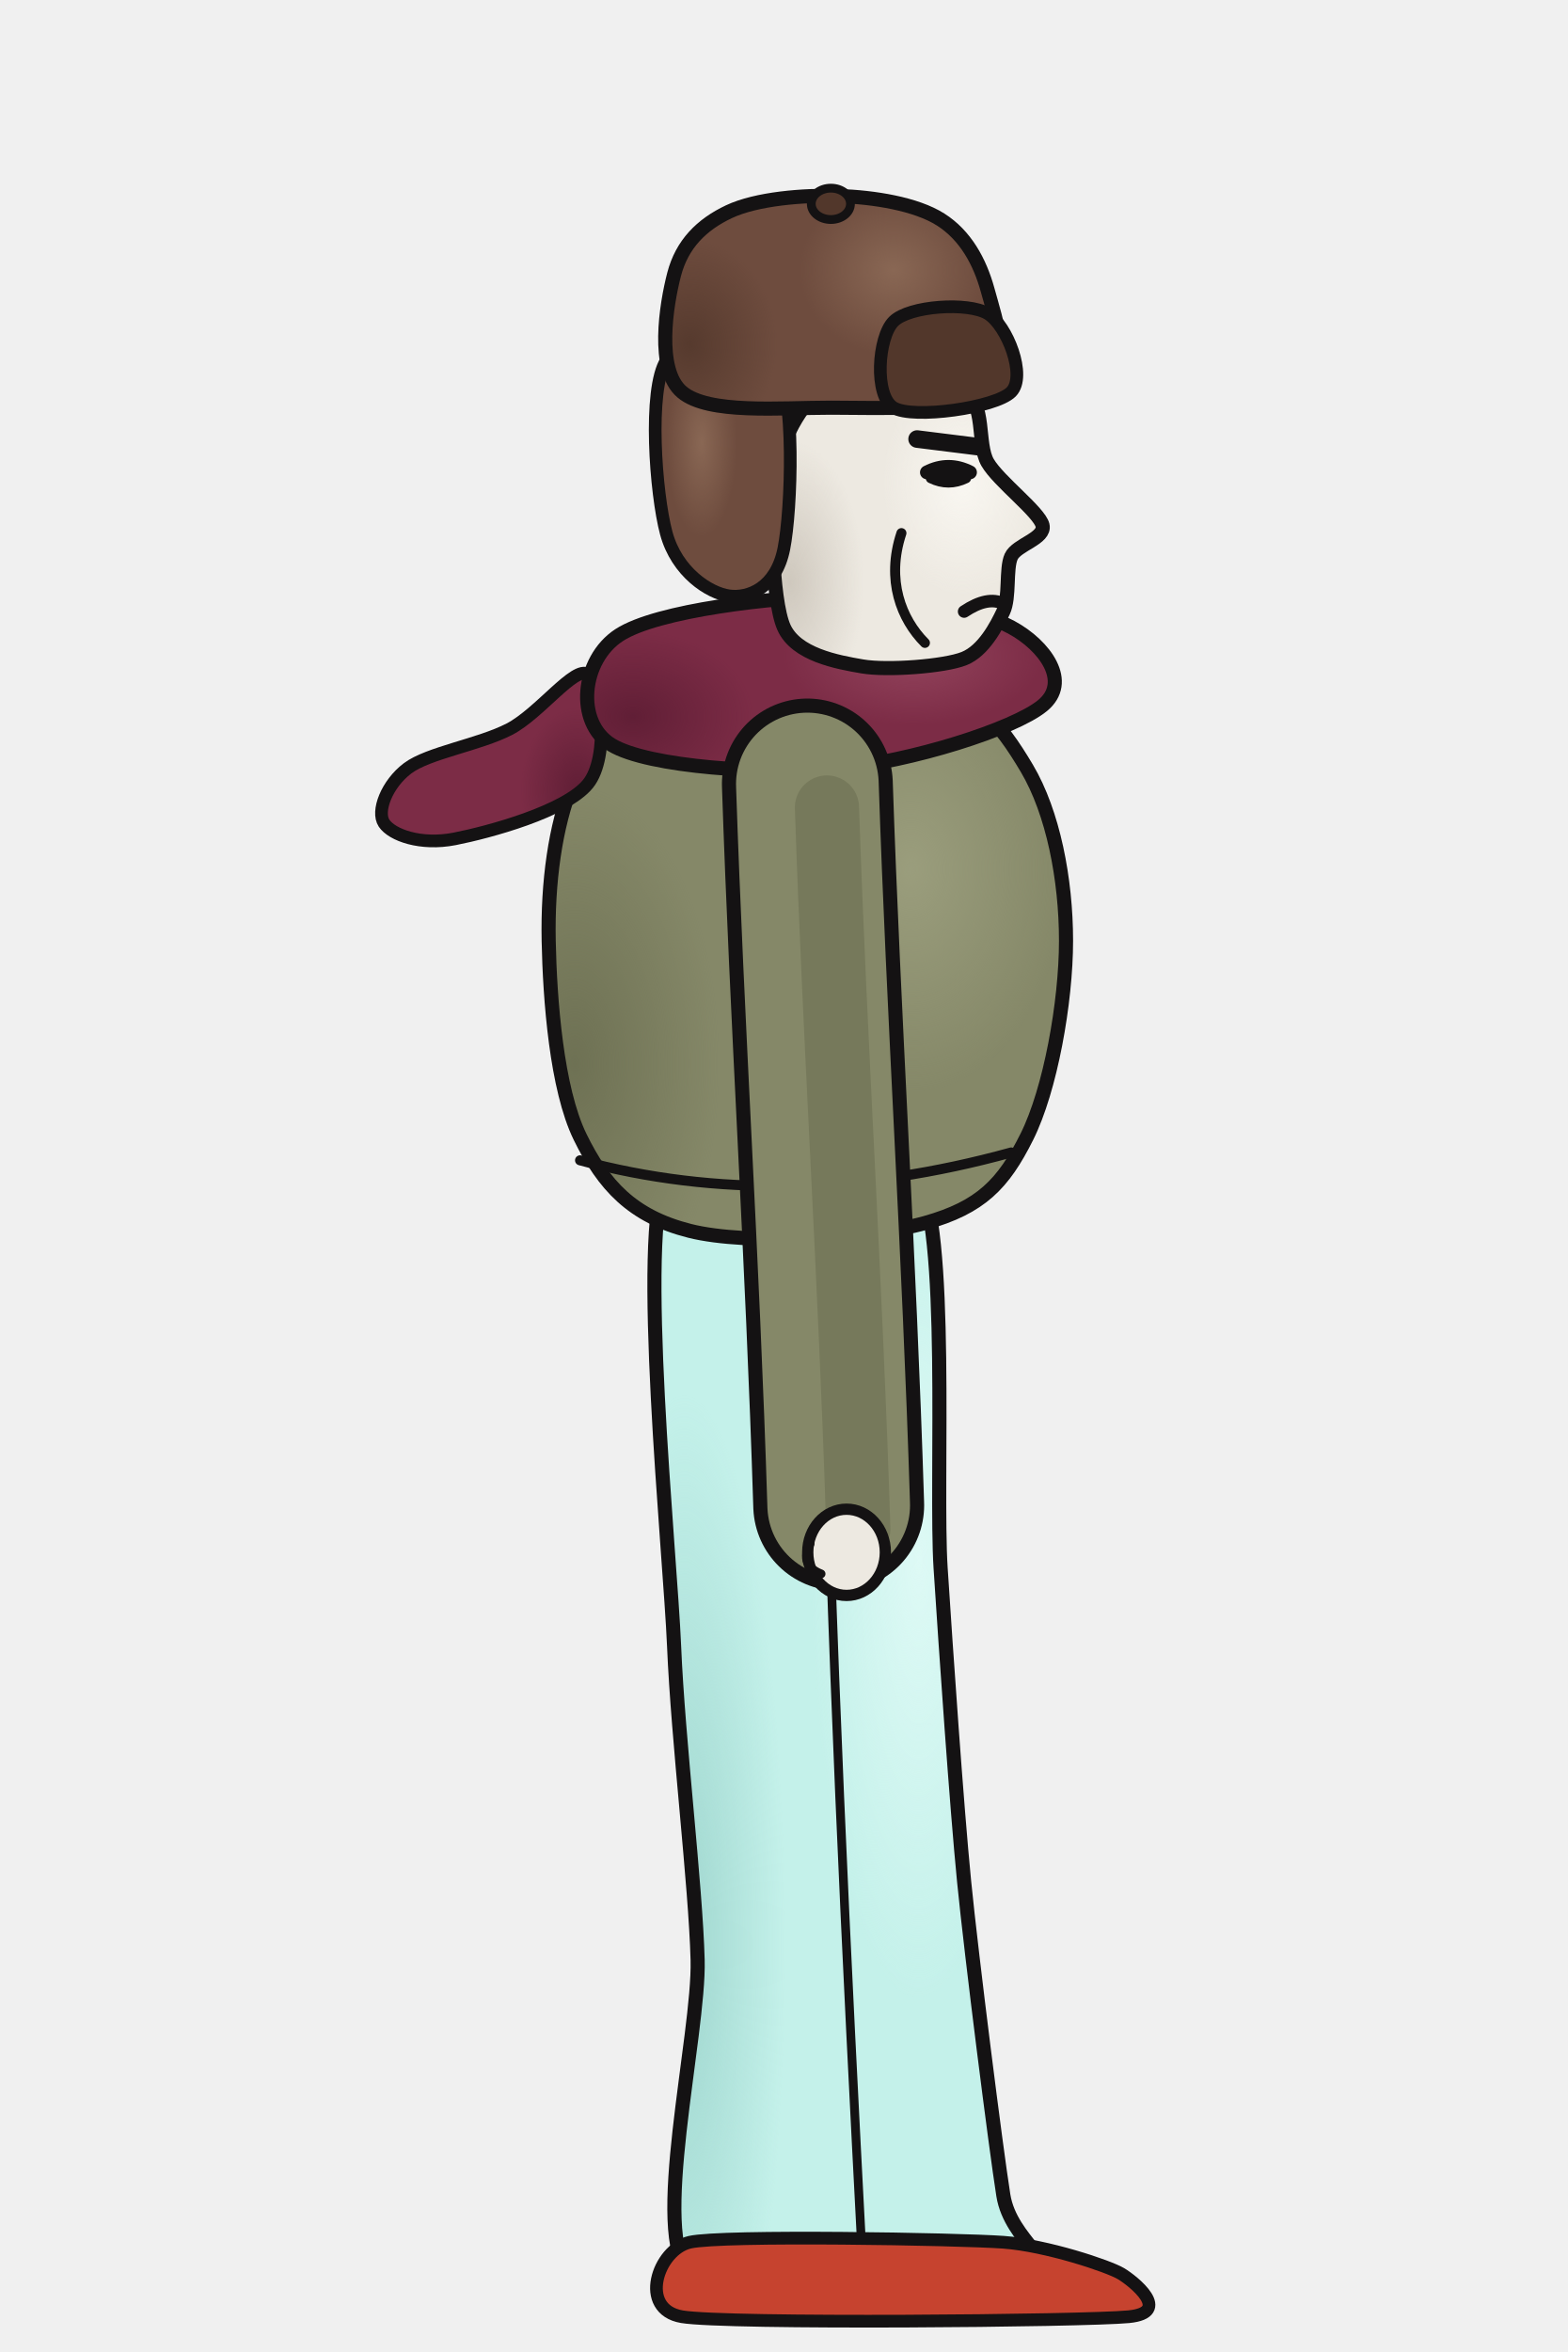
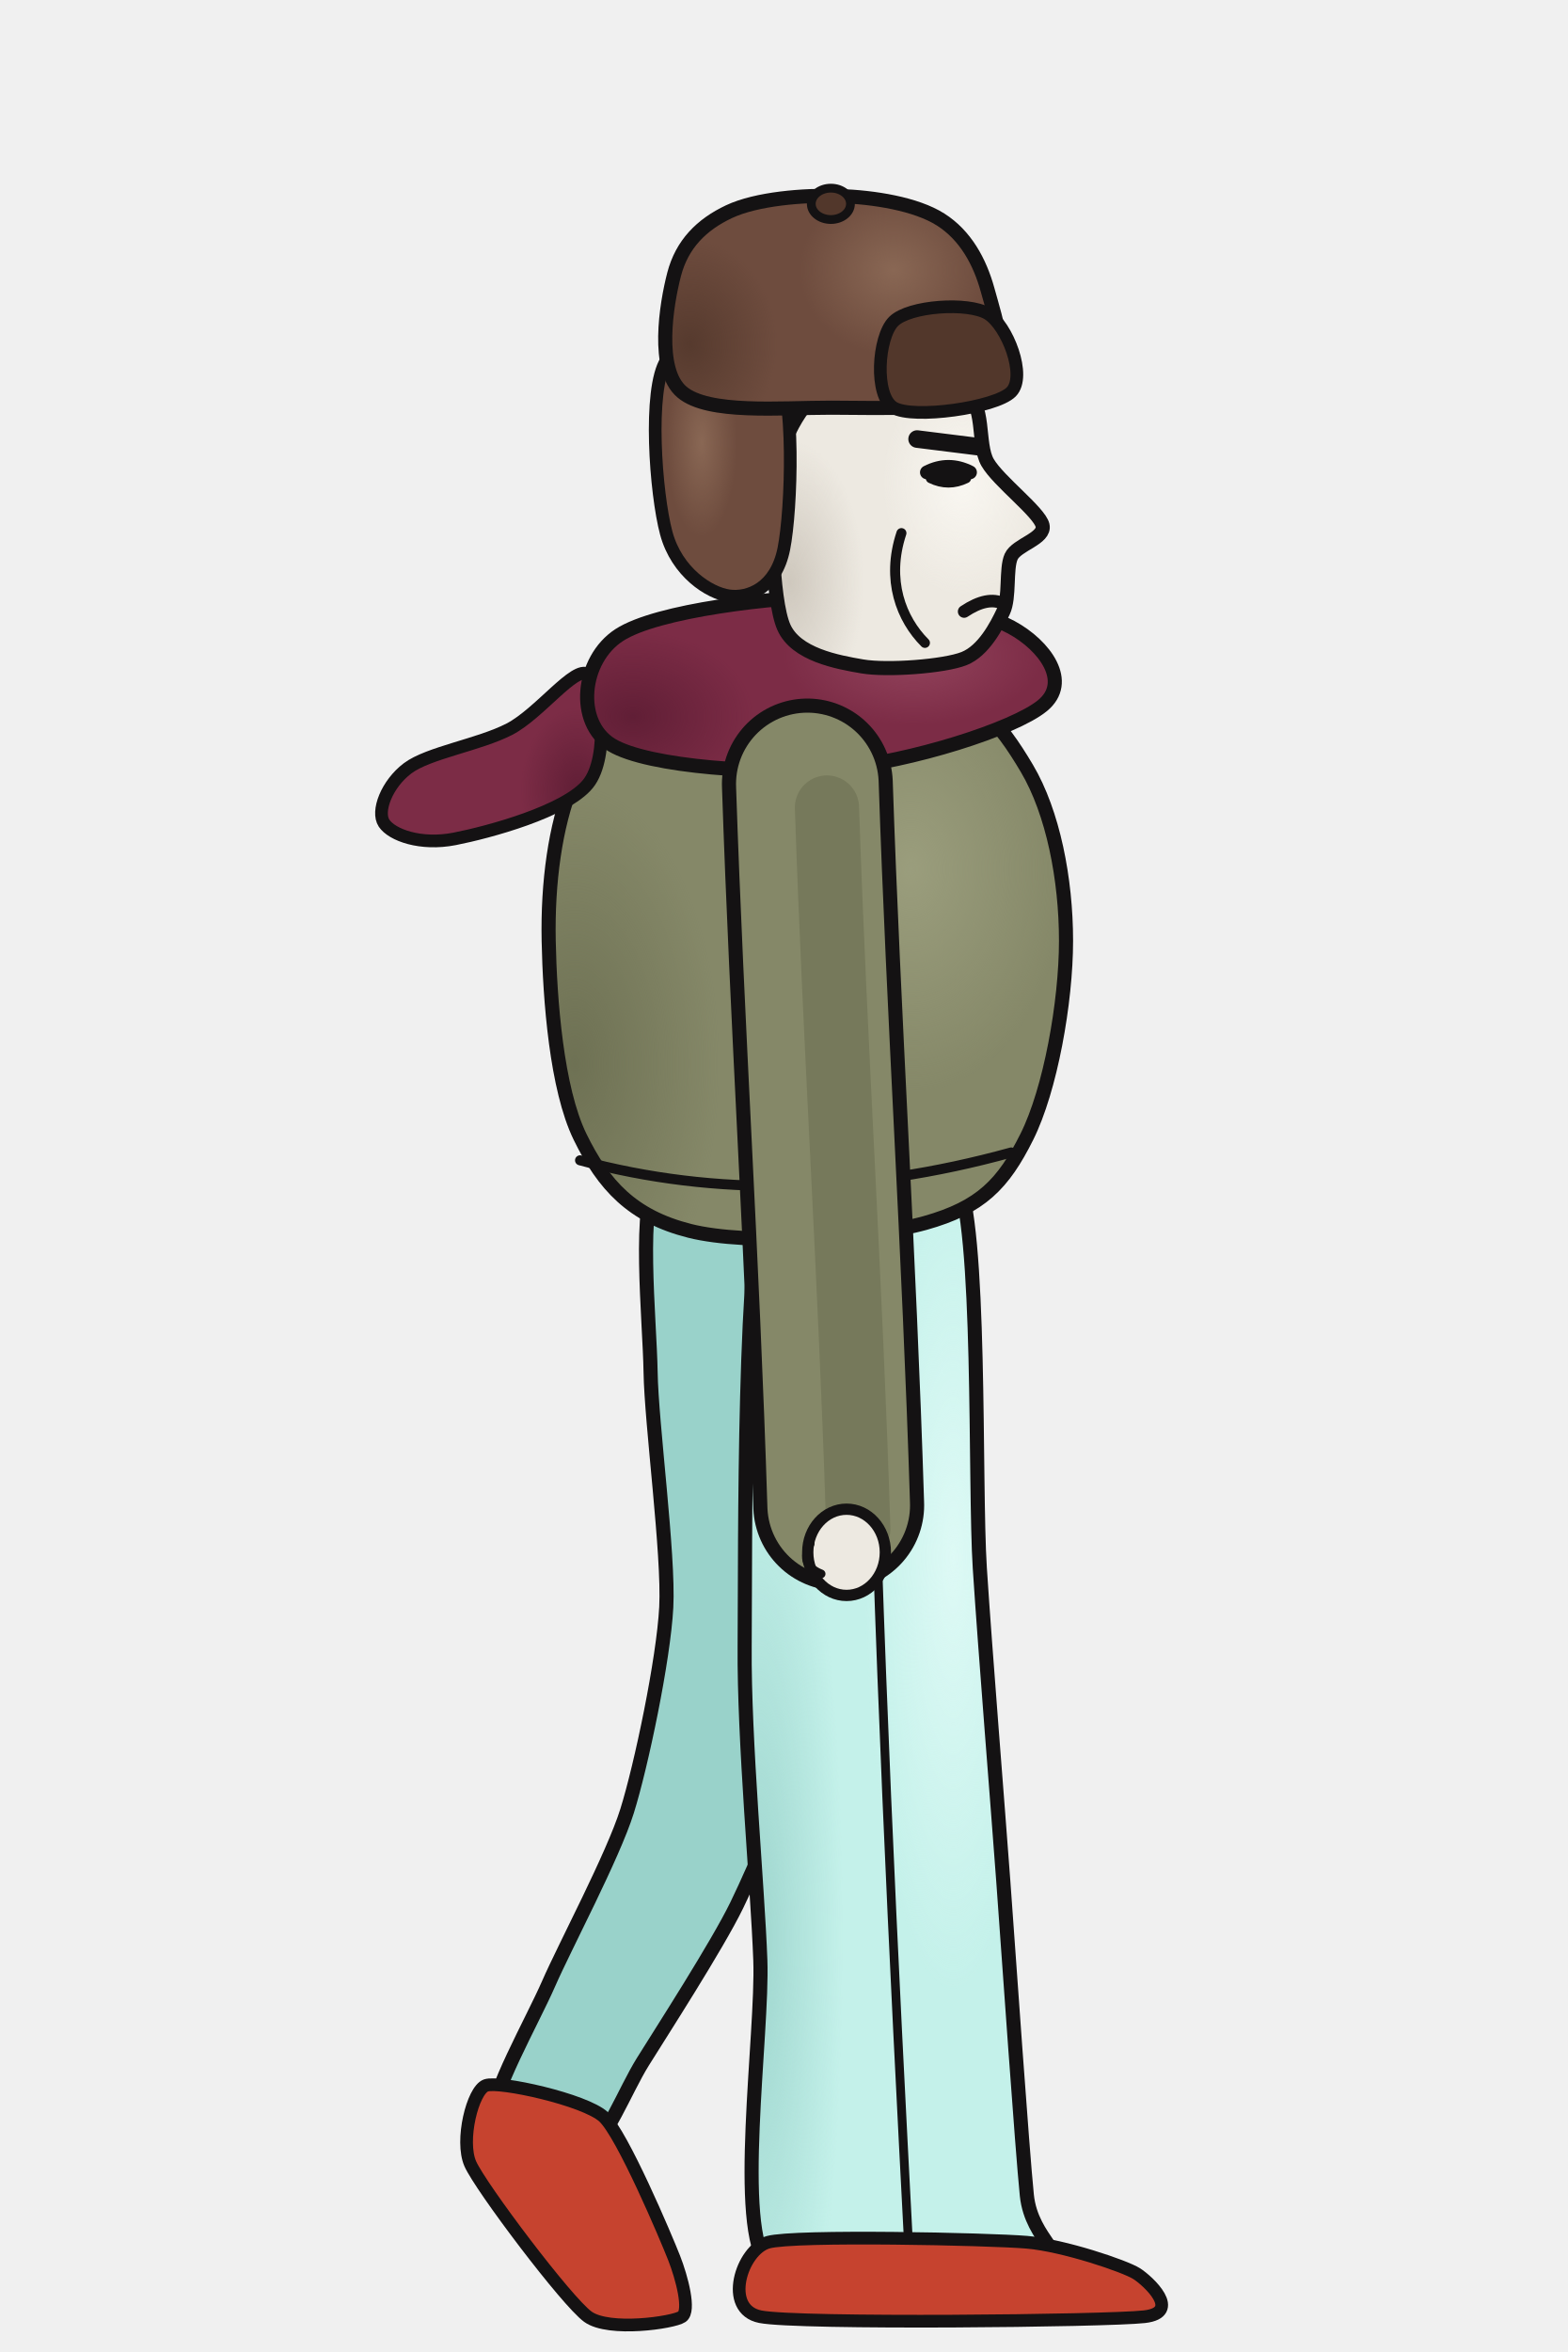
<svg xmlns="http://www.w3.org/2000/svg" width="800" height="1200" viewBox="0 0 400 600">
  <defs>
    <radialGradient id="g1">
      <stop offset="0" stop-color="#E2FBF7" stop-opacity="0.85" />
      <stop offset="0.0" stop-color="#E2FBF7" stop-opacity="0.85" />
      <stop offset="1" stop-color="#E2FBF7" stop-opacity="0" />
    </radialGradient>
    <clipPath id="s1">
-       <path d="M170.0,300.0 C177.4,285.6 225.6,288.0 234.0,300.0 C242.4,312.0 238.6,378.4 240.0,400.0 C241.4,421.6 244.1,460.8 246.0,480.0 C247.9,499.2 254.1,548.0 256.0,560.0 C257.9,572.0 271.6,577.6 262.0,580.0 C252.4,582.4 186.1,589.6 176.0,580.0 C165.9,570.4 178.5,519.2 178.0,500.0 C177.5,480.8 173.0,444.0 172.0,420.0 C171.0,396.0 162.6,314.4 170.0,300.0 Z" />
+       <path d="M196.0,300.0 C202.5,285.6 237.5,288.0 244.0,300.0 C250.5,312.0 248.6,378.4 250.0,400.0 C251.4,421.6 254.6,460.8 256.0,480.0 C257.4,499.2 260.8,548.2 262.0,560.0 C263.2,571.8 273.9,575.8 266.0,578.0 C258.1,580.2 204.6,587.4 196.0,578.0 C187.4,568.6 194.7,519.0 194.0,500.0 C193.3,481.0 189.8,444.0 190.0,420.0 C190.2,396.0 189.5,314.4 196.0,300.0 Z" />
    </clipPath>
    <radialGradient id="g2">
      <stop offset="0" stop-color="#99D2CA" stop-opacity="0.85" />
      <stop offset="0.0" stop-color="#99D2CA" stop-opacity="0.85" />
      <stop offset="1" stop-color="#99D2CA" stop-opacity="0" />
    </radialGradient>
    <clipPath id="s2">
-       <path d="M170.0,300.0 C177.4,285.6 225.6,288.0 234.0,300.0 C242.4,312.0 238.6,378.4 240.0,400.0 C241.4,421.6 244.1,460.8 246.0,480.0 C247.9,499.2 254.1,548.0 256.0,560.0 C257.9,572.0 271.6,577.6 262.0,580.0 C252.4,582.4 186.1,589.6 176.0,580.0 C165.9,570.4 178.5,519.2 178.0,500.0 C177.5,480.8 173.0,444.0 172.0,420.0 C171.0,396.0 162.6,314.4 170.0,300.0 Z" />
+       <path d="M196.0,300.0 C202.5,285.6 237.5,288.0 244.0,300.0 C250.5,312.0 248.6,378.4 250.0,400.0 C251.4,421.6 254.6,460.8 256.0,480.0 C257.4,499.2 260.8,548.2 262.0,560.0 C263.2,571.8 273.9,575.8 266.0,578.0 C258.1,580.2 204.6,587.4 196.0,578.0 C187.4,568.6 194.7,519.0 194.0,500.0 C193.3,481.0 189.8,444.0 190.0,420.0 C190.2,396.0 189.5,314.4 196.0,300.0 Z" />
    </clipPath>
    <radialGradient id="g3">
      <stop offset="0" stop-color="#9EA180" stop-opacity="0.85" />
      <stop offset="0.0" stop-color="#9EA180" stop-opacity="0.85" />
      <stop offset="1" stop-color="#9EA180" stop-opacity="0" />
    </radialGradient>
    <clipPath id="s3">
      <path d="M166.0,176.0 C180.3,171.3 216.0,168.7 232.0,172.0 C248.0,175.3 255.3,184.7 262.0,196.0 C268.7,207.3 272.0,224.3 272.0,240.0 C272.0,255.7 268.0,278.0 262.0,290.0 C256.0,302.0 250.3,308.0 236.0,312.0 C221.7,316.0 190.7,317.7 176.0,314.0 C161.3,310.3 154.0,302.3 148.0,290.0 C142.0,277.7 140.3,255.0 140.0,240.0 C139.7,225.0 141.7,210.7 146.0,200.0 C150.3,189.3 151.7,180.7 166.0,176.0 Z" />
    </clipPath>
    <radialGradient id="g4">
      <stop offset="0" stop-color="#6A6D50" stop-opacity="0.85" />
      <stop offset="0.0" stop-color="#6A6D50" stop-opacity="0.85" />
      <stop offset="1" stop-color="#6A6D50" stop-opacity="0" />
    </radialGradient>
    <clipPath id="s4">
      <path d="M166.0,176.0 C180.3,171.3 216.0,168.7 232.0,172.0 C248.0,175.3 255.3,184.7 262.0,196.0 C268.7,207.3 272.0,224.3 272.0,240.0 C272.0,255.7 268.0,278.0 262.0,290.0 C256.0,302.0 250.3,308.0 236.0,312.0 C221.7,316.0 190.7,317.7 176.0,314.0 C161.3,310.3 154.0,302.3 148.0,290.0 C142.0,277.7 140.3,255.0 140.0,240.0 C139.7,225.0 141.7,210.7 146.0,200.0 C150.3,189.3 151.7,180.7 166.0,176.0 Z" />
    </clipPath>
    <radialGradient id="g5">
      <stop offset="0" stop-color="#5C1C33" stop-opacity="0.85" />
      <stop offset="0.0" stop-color="#5C1C33" stop-opacity="0.85" />
      <stop offset="1" stop-color="#5C1C33" stop-opacity="0" />
    </radialGradient>
    <clipPath id="s5">
      <path d="M150.0,172.0 C146.7,169.7 137.7,182.0 130.0,186.0 C122.3,190.0 109.3,192.0 104.0,196.0 C98.7,200.0 96.0,207.0 98.0,210.0 C100.0,213.0 107.3,215.7 116.0,214.0 C124.7,212.3 144.3,207.0 150.0,200.0 C155.7,193.0 153.3,174.3 150.0,172.0 Z" />
    </clipPath>
    <radialGradient id="g6">
      <stop offset="0" stop-color="#974760" stop-opacity="0.85" />
      <stop offset="0.0" stop-color="#974760" stop-opacity="0.85" />
      <stop offset="1" stop-color="#974760" stop-opacity="0" />
    </radialGradient>
    <clipPath id="s6">
      <path d="M158.0,162.0 C167.7,155.7 197.3,152.3 214.0,152.0 C230.7,151.7 249.3,155.3 258.0,160.0 C266.7,164.7 273.3,174.0 266.0,180.0 C258.7,186.0 232.3,194.3 214.0,196.0 C195.7,197.7 165.3,195.7 156.0,190.0 C146.7,184.3 148.3,168.3 158.0,162.0 Z" />
    </clipPath>
    <radialGradient id="g7">
      <stop offset="0" stop-color="#5C1C33" stop-opacity="0.85" />
      <stop offset="0.0" stop-color="#5C1C33" stop-opacity="0.85" />
      <stop offset="1" stop-color="#5C1C33" stop-opacity="0" />
    </radialGradient>
    <clipPath id="s7">
      <path d="M158.0,162.0 C167.7,155.7 197.3,152.3 214.0,152.0 C230.7,151.7 249.3,155.3 258.0,160.0 C266.7,164.7 273.3,174.0 266.0,180.0 C258.7,186.0 232.3,194.3 214.0,196.0 C195.7,197.7 165.3,195.7 156.0,190.0 C146.7,184.3 148.3,168.3 158.0,162.0 Z" />
    </clipPath>
    <radialGradient id="g8">
      <stop offset="0" stop-color="#FBF9F4" stop-opacity="0.85" />
      <stop offset="0.0" stop-color="#FBF9F4" stop-opacity="0.85" />
      <stop offset="1" stop-color="#FBF9F4" stop-opacity="0" />
    </radialGradient>
    <clipPath id="s8">
      <path d="M212.0,98.0 C218.7,95.2 240.4,97.2 246.0,100.0 C251.6,102.8 249.2,113.2 252.0,118.0 C254.8,122.8 265.2,130.6 266.0,134.0 C266.8,137.4 259.4,138.9 258.0,142.0 C256.6,145.1 257.7,152.4 256.0,156.0 C254.3,159.6 251.0,166.0 246.0,168.0 C241.0,170.0 226.4,171.1 220.0,170.0 C213.6,168.9 203.1,167.0 200.0,160.0 C196.9,153.0 196.3,128.7 198.0,120.0 C199.7,111.3 205.3,100.8 212.0,98.0 Z" />
    </clipPath>
    <radialGradient id="g9">
      <stop offset="0" stop-color="#C9C2B7" stop-opacity="0.85" />
      <stop offset="0.0" stop-color="#C9C2B7" stop-opacity="0.85" />
      <stop offset="1" stop-color="#C9C2B7" stop-opacity="0" />
    </radialGradient>
    <clipPath id="s9">
      <path d="M212.0,98.0 C218.7,95.2 240.4,97.2 246.0,100.0 C251.6,102.8 249.2,113.2 252.0,118.0 C254.8,122.8 265.2,130.6 266.0,134.0 C266.8,137.4 259.4,138.9 258.0,142.0 C256.6,145.1 257.7,152.4 256.0,156.0 C254.3,159.6 251.0,166.0 246.0,168.0 C241.0,170.0 226.4,171.1 220.0,170.0 C213.6,168.9 203.1,167.0 200.0,160.0 C196.9,153.0 196.3,128.7 198.0,120.0 C199.7,111.3 205.3,100.8 212.0,98.0 Z" />
    </clipPath>
    <radialGradient id="g10">
      <stop offset="0" stop-color="#8E6C58" stop-opacity="0.85" />
      <stop offset="0.0" stop-color="#8E6C58" stop-opacity="0.85" />
      <stop offset="1" stop-color="#8E6C58" stop-opacity="0" />
    </radialGradient>
    <clipPath id="s10">
      <path d="M170.0,92.0 C174.7,84.7 193.0,84.0 198.0,92.0 C203.0,100.0 202.0,130.0 200.0,140.0 C198.0,150.0 191.0,152.7 186.0,152.0 C181.0,151.3 172.7,146.0 170.0,136.0 C167.3,126.0 165.3,99.3 170.0,92.0 Z" />
    </clipPath>
    <radialGradient id="g11">
      <stop offset="0" stop-color="#8E6C58" stop-opacity="0.85" />
      <stop offset="0.0" stop-color="#8E6C58" stop-opacity="0.85" />
      <stop offset="1" stop-color="#8E6C58" stop-opacity="0" />
    </radialGradient>
    <clipPath id="s11">
      <path d="M174.0,100.0 C167.3,94.3 170.0,77.7 172.0,70.0 C174.0,62.3 179.0,57.3 186.0,54.0 C193.0,50.7 205.0,49.7 214.0,50.0 C223.0,50.3 233.7,52.0 240.0,56.0 C246.3,60.0 250.0,66.7 252.0,74.0 C254.0,81.3 258.7,95.0 252.0,100.0 C245.3,105.0 225.0,104.0 212.0,104.0 C199.0,104.0 180.7,105.7 174.0,100.0 Z" />
    </clipPath>
    <radialGradient id="g12">
      <stop offset="0" stop-color="#52372B" stop-opacity="0.85" />
      <stop offset="0.0" stop-color="#52372B" stop-opacity="0.85" />
      <stop offset="1" stop-color="#52372B" stop-opacity="0" />
    </radialGradient>
    <clipPath id="s12">
      <path d="M174.0,100.0 C167.3,94.3 170.0,77.7 172.0,70.0 C174.0,62.3 179.0,57.3 186.0,54.0 C193.0,50.7 205.0,49.7 214.0,50.0 C223.0,50.3 233.7,52.0 240.0,56.0 C246.3,60.0 250.0,66.7 252.0,74.0 C254.0,81.3 258.7,95.0 252.0,100.0 C245.3,105.0 225.0,104.0 212.0,104.0 C199.0,104.0 180.7,105.7 174.0,100.0 Z" />
    </clipPath>
  </defs>
-   <path d="M170.0,300.0 C177.4,285.6 225.6,288.0 234.0,300.0 C242.4,312.0 238.6,378.4 240.0,400.0 C241.4,421.6 244.1,460.8 246.0,480.0 C247.9,499.2 254.1,548.0 256.0,560.0 C257.9,572.0 271.6,577.6 262.0,580.0 C252.4,582.4 186.1,589.6 176.0,580.0 C165.9,570.4 178.5,519.2 178.0,500.0 C177.5,480.8 173.0,444.0 172.0,420.0 C171.0,396.0 162.6,314.4 170.0,300.0 Z" fill="#C4F1EA" />
+   <path d="M168.0,300.0 C173.5,294.0 206.5,290.4 212.0,300.0 C217.5,309.6 214.7,363.2 214.0,380.0 C213.3,396.8 209.1,427.3 206.0,440.0 C202.9,452.7 193.0,475.7 188.0,486.0 C183.0,496.3 168.6,518.6 164.0,526.0 C159.4,533.4 154.6,546.3 150.0,548.0 C145.4,549.7 127.2,545.0 126.0,540.0 C124.8,535.0 135.9,515.4 140.0,506.0 C144.1,496.6 156.4,473.5 160.0,462.0 C163.6,450.5 169.3,423.4 170.0,410.0 C170.7,396.6 166.2,363.2 166.0,350.0 C165.8,336.8 162.5,306.0 168.0,300.0 Z" fill="#99D2CA" />
+   <path d="M168.0,300.0 C173.5,294.0 206.5,290.4 212.0,300.0 C217.5,309.6 214.7,363.2 214.0,380.0 C213.3,396.8 209.1,427.3 206.0,440.0 C202.9,452.7 193.0,475.7 188.0,486.0 C183.0,496.3 168.6,518.6 164.0,526.0 C159.4,533.4 154.6,546.3 150.0,548.0 C145.4,549.7 127.2,545.0 126.0,540.0 C124.8,535.0 135.9,515.4 140.0,506.0 C144.1,496.6 156.4,473.5 160.0,462.0 C163.6,450.5 169.3,423.4 170.0,410.0 C170.7,396.6 166.2,363.2 166.0,350.0 C165.8,336.8 162.5,306.0 168.0,300.0 Z" fill="none" stroke="#141213" stroke-width="3.6" stroke-linejoin="round" stroke-linecap="round" />
+   <path d="M124.0,532.0 C127.4,530.8 149.2,535.6 154.0,540.0 C158.8,544.4 170.0,570.9 172.0,576.0 C174.0,581.1 176.2,589.5 174.0,591.0 C171.8,592.5 155.4,594.9 150.0,591.0 C144.6,587.1 122.6,557.9 120.0,552.0 C117.4,546.1 120.6,533.2 124.0,532.0 Z" fill="#C6432F" />
+   <path d="M124.0,532.0 C127.4,530.8 149.2,535.6 154.0,540.0 C158.8,544.4 170.0,570.9 172.0,576.0 C174.0,581.1 176.2,589.5 174.0,591.0 C171.8,592.5 155.4,594.9 150.0,591.0 C144.6,587.1 122.6,557.9 120.0,552.0 C117.4,546.1 120.6,533.2 124.0,532.0 Z" fill="none" stroke="#141213" stroke-width="3.24" stroke-linejoin="round" stroke-linecap="round" />
+   <path d="M196.0,300.0 C202.5,285.6 237.5,288.0 244.0,300.0 C250.5,312.0 248.6,378.4 250.0,400.0 C251.4,421.6 254.6,460.8 256.0,480.0 C257.4,499.2 260.8,548.2 262.0,560.0 C263.2,571.8 273.9,575.8 266.0,578.0 C258.1,580.2 204.6,587.4 196.0,578.0 C187.4,568.6 194.7,519.0 194.0,500.0 C193.3,481.0 189.8,444.0 190.0,420.0 C190.2,396.0 189.5,314.4 196.0,300.0 Z" fill="#C4F1EA" />
  <g clip-path="url(#s1)">
-     <ellipse cx="234.4" cy="398.0" rx="27.6" ry="112.0" fill="url(#g1)" />
+     <ellipse cx="243.2" cy="397.3" rx="22.8" ry="111.2" fill="url(#g1)" />
  </g>
  <g clip-path="url(#s2)">
-     <ellipse cx="174.6" cy="496.0" rx="25.8" ry="140.0" fill="url(#g2)" />
+     <ellipse cx="193.8" cy="494.6" rx="21.3" ry="139.0" fill="url(#g2)" />
  </g>
-   <path d="M170.0,300.0 C177.4,285.6 225.6,288.0 234.0,300.0 C242.4,312.0 238.6,378.4 240.0,400.0 C241.4,421.6 244.1,460.8 246.0,480.0 C247.9,499.2 254.1,548.0 256.0,560.0 C257.9,572.0 271.6,577.6 262.0,580.0 C252.4,582.4 186.1,589.6 176.0,580.0 C165.9,570.4 178.5,519.2 178.0,500.0 C177.5,480.8 173.0,444.0 172.0,420.0 C171.0,396.0 162.6,314.4 170.0,300.0 Z" fill="none" stroke="#141213" stroke-width="3.6" stroke-linejoin="round" stroke-linecap="round" />
-   <path d="M210,330 C212,420 216,500 220,576" fill="none" stroke="#141213" stroke-width="2.24" stroke-linejoin="round" stroke-linecap="round" />
-   <path d="M176.0,572.0 C184.2,570.1 245.0,571.2 256.0,572.0 C267.0,572.8 282.8,578.1 286.0,580.0 C289.2,581.9 299.2,589.9 288.0,591.0 C276.8,592.1 185.2,592.9 174.0,591.0 C162.8,589.1 167.8,573.9 176.0,572.0 Z" fill="#C6432F" />
-   <path d="M176.0,572.0 C184.2,570.1 245.0,571.2 256.0,572.0 C267.0,572.8 282.8,578.1 286.0,580.0 C289.2,581.9 299.2,589.9 288.0,591.0 C276.8,592.1 185.2,592.9 174.0,591.0 C162.8,589.1 167.8,573.9 176.0,572.0 Z" fill="none" stroke="#141213" stroke-width="3.24" stroke-linejoin="round" stroke-linecap="round" />
+   <path d="M196.0,300.0 C202.5,285.6 237.5,288.0 244.0,300.0 C250.5,312.0 248.6,378.4 250.0,400.0 C251.4,421.6 254.6,460.8 256.0,480.0 C257.4,499.2 260.8,548.2 262.0,560.0 C263.2,571.8 273.9,575.8 266.0,578.0 C258.1,580.2 204.6,587.4 196.0,578.0 C187.4,568.6 194.7,519.0 194.0,500.0 C193.3,481.0 189.8,444.0 190.0,420.0 C190.2,396.0 189.5,314.4 196.0,300.0 Z" fill="none" stroke="#141213" stroke-width="3.6" stroke-linejoin="round" stroke-linecap="round" />
+   <path d="M222,330 C224,420 228,500 232,576" fill="none" stroke="#141213" stroke-width="2.24" stroke-linejoin="round" stroke-linecap="round" />
+   <path d="M196.0,572.0 C202.8,570.1 252.6,571.2 262.0,572.0 C271.4,572.8 287.0,578.1 290.0,580.0 C293.0,581.9 301.6,589.9 292.0,591.0 C282.4,592.1 203.6,592.9 194.0,591.0 C184.4,589.1 189.2,573.9 196.0,572.0 Z" fill="#C6432F" />
+   <path d="M196.0,572.0 C202.8,570.1 252.6,571.2 262.0,572.0 C271.4,572.8 287.0,578.1 290.0,580.0 C293.0,581.9 301.6,589.9 292.0,591.0 C282.4,592.1 203.6,592.9 194.0,591.0 C184.4,589.1 189.2,573.9 196.0,572.0 Z" fill="none" stroke="#141213" stroke-width="3.24" stroke-linejoin="round" stroke-linecap="round" />
  <path d="M166.0,176.0 C180.3,171.3 216.0,168.7 232.0,172.0 C248.0,175.3 255.3,184.7 262.0,196.0 C268.7,207.3 272.0,224.3 272.0,240.0 C272.0,255.7 268.0,278.0 262.0,290.0 C256.0,302.0 250.3,308.0 236.0,312.0 C221.7,316.0 190.7,317.7 176.0,314.0 C161.3,310.3 154.0,302.3 148.0,290.0 C142.0,277.7 140.3,255.0 140.0,240.0 C139.7,225.0 141.7,210.7 146.0,200.0 C150.3,189.3 151.7,180.7 166.0,176.0 Z" fill="#858868" />
  <g clip-path="url(#s3)">
    <ellipse cx="232.4" cy="221.7" rx="39.6" ry="56.8" fill="url(#g3)" />
  </g>
  <g clip-path="url(#s4)">
    <ellipse cx="146.6" cy="271.4" rx="37.0" ry="71.0" fill="url(#g4)" />
  </g>
  <path d="M166.0,176.0 C180.3,171.3 216.0,168.7 232.0,172.0 C248.0,175.3 255.3,184.7 262.0,196.0 C268.7,207.3 272.0,224.3 272.0,240.0 C272.0,255.7 268.0,278.0 262.0,290.0 C256.0,302.0 250.3,308.0 236.0,312.0 C221.7,316.0 190.7,317.7 176.0,314.0 C161.3,310.3 154.0,302.3 148.0,290.0 C142.0,277.7 140.3,255.0 140.0,240.0 C139.7,225.0 141.7,210.7 146.0,200.0 C150.3,189.3 151.7,180.7 166.0,176.0 Z" fill="none" stroke="#141213" stroke-width="3.6" stroke-linejoin="round" stroke-linecap="round" />
  <path d="M148,296 Q200,310 258,294" fill="none" stroke="#141213" stroke-width="2.56" stroke-linejoin="round" stroke-linecap="round" />
  <path d="M150.0,172.0 C146.7,169.7 137.7,182.0 130.0,186.0 C122.3,190.0 109.3,192.0 104.0,196.0 C98.7,200.0 96.0,207.0 98.0,210.0 C100.0,213.0 107.3,215.7 116.0,214.0 C124.7,212.3 144.3,207.0 150.0,200.0 C155.7,193.0 153.3,174.3 150.0,172.0 Z" fill="#7C2C46" />
  <g clip-path="url(#s5)">
    <ellipse cx="147.4" cy="201.4" rx="14.6" ry="21.0" fill="url(#g5)" />
  </g>
  <path d="M150.0,172.0 C146.7,169.7 137.7,182.0 130.0,186.0 C122.3,190.0 109.3,192.0 104.0,196.0 C98.7,200.0 96.0,207.0 98.0,210.0 C100.0,213.0 107.3,215.7 116.0,214.0 C124.7,212.3 144.3,207.0 150.0,200.0 C155.7,193.0 153.3,174.3 150.0,172.0 Z" fill="none" stroke="#141213" stroke-width="3.24" stroke-linejoin="round" stroke-linecap="round" />
  <path d="M158.0,162.0 C167.7,155.7 197.3,152.3 214.0,152.0 C230.7,151.7 249.3,155.3 258.0,160.0 C266.7,164.7 273.3,174.0 266.0,180.0 C258.7,186.0 232.3,194.3 214.0,196.0 C195.7,197.7 165.3,195.7 156.0,190.0 C146.7,184.3 148.3,168.3 158.0,162.0 Z" fill="#7C2C46" />
  <g clip-path="url(#s6)">
    <ellipse cx="233.0" cy="167.4" rx="33.0" ry="17.6" fill="url(#g6)" />
  </g>
  <g clip-path="url(#s7)">
    <ellipse cx="161.5" cy="182.8" rx="30.8" ry="22.0" fill="url(#g7)" />
  </g>
  <path d="M158.0,162.0 C167.7,155.7 197.3,152.3 214.0,152.0 C230.7,151.7 249.3,155.3 258.0,160.0 C266.7,164.7 273.3,174.0 266.0,180.0 C258.7,186.0 232.3,194.3 214.0,196.0 C195.7,197.7 165.3,195.7 156.0,190.0 C146.7,184.3 148.3,168.3 158.0,162.0 Z" fill="none" stroke="#141213" stroke-width="3.6" stroke-linejoin="round" stroke-linecap="round" />
  <path d="M206,200 C208,260 212,320 214,384" fill="none" stroke="#141213" stroke-width="43.6" stroke-linejoin="round" stroke-linecap="round" />
  <path d="M206,200 C208,260 212,320 214,384" fill="none" stroke="#858868" stroke-width="36.4" stroke-linejoin="round" stroke-linecap="round" />
  <path d="M206,200 C208,260 212,320 214,384" fill="none" stroke="#6A6D50" stroke-width="16.38" stroke-linejoin="round" stroke-linecap="round" transform="translate(5,6)" opacity="0.55" />
  <path d="M212.0,98.0 C218.7,95.2 240.4,97.2 246.0,100.0 C251.6,102.8 249.2,113.2 252.0,118.0 C254.8,122.8 265.2,130.6 266.0,134.0 C266.8,137.4 259.4,138.9 258.0,142.0 C256.6,145.1 257.7,152.4 256.0,156.0 C254.3,159.6 251.0,166.0 246.0,168.0 C241.0,170.0 226.4,171.1 220.0,170.0 C213.6,168.9 203.1,167.0 200.0,160.0 C196.9,153.0 196.3,128.7 198.0,120.0 C199.7,111.3 205.3,100.8 212.0,98.0 Z" fill="#EDE9E1" />
  <g clip-path="url(#s8)">
    <ellipse cx="245.6" cy="123.2" rx="20.4" ry="28.8" fill="url(#g8)" />
  </g>
  <g clip-path="url(#s9)">
    <ellipse cx="201.4" cy="148.4" rx="19.0" ry="36.0" fill="url(#g9)" />
  </g>
  <path d="M212.0,98.0 C218.7,95.2 240.4,97.2 246.0,100.0 C251.6,102.8 249.2,113.2 252.0,118.0 C254.8,122.8 265.2,130.6 266.0,134.0 C266.8,137.4 259.4,138.9 258.0,142.0 C256.6,145.1 257.7,152.4 256.0,156.0 C254.3,159.6 251.0,166.0 246.0,168.0 C241.0,170.0 226.4,171.1 220.0,170.0 C213.6,168.9 203.1,167.0 200.0,160.0 C196.9,153.0 196.3,128.7 198.0,120.0 C199.7,111.3 205.3,100.8 212.0,98.0 Z" fill="none" stroke="#141213" stroke-width="3.6" stroke-linejoin="round" stroke-linecap="round" />
  <path d="M237.5,122 Q242,119.3 246.5,122 Q242,124.2 237.5,122 Z" fill="#FFFFFF" stroke="#141213" stroke-width="2.56" stroke-linejoin="round" stroke-linecap="round" />
  <ellipse cx="243.0" cy="122.0" rx="1.3" ry="1.3" fill="#141213" />
  <path d="M236.5,120.5 Q242,117.7 247.5,120.5" fill="none" stroke="#141213" stroke-width="3.52" stroke-linejoin="round" stroke-linecap="round" />
  <path d="M234,112 L250,114" fill="none" stroke="#141213" stroke-width="4.48" stroke-linejoin="round" stroke-linecap="round" />
  <path d="M246,156 Q252,152 256,154" fill="none" stroke="#141213" stroke-width="3.2" stroke-linejoin="round" stroke-linecap="round" />
  <path d="M230,136 C226,148 230,158 236,164" fill="none" stroke="#141213" stroke-width="2.56" stroke-linejoin="round" stroke-linecap="round" />
  <ellipse cx="216.0" cy="396.0" rx="9.9" ry="11.0" fill="#EDE9E1" stroke="#141213" stroke-width="2.88" />
  <path d="M206.7,393.8 q-2.8,5.5 2.8,7.7" fill="none" stroke="#141213" stroke-width="2.24" stroke-linejoin="round" stroke-linecap="round" />
  <path d="M170.0,92.0 C174.7,84.7 193.0,84.0 198.0,92.0 C203.0,100.0 202.0,130.0 200.0,140.0 C198.0,150.0 191.0,152.7 186.0,152.0 C181.0,151.3 172.7,146.0 170.0,136.0 C167.3,126.0 165.3,99.3 170.0,92.0 Z" fill="#6E4C3E" />
  <g clip-path="url(#s10)">
    <ellipse cx="179.0" cy="113.0" rx="9.0" ry="24.0" fill="url(#g10)" />
  </g>
  <path d="M170.0,92.0 C174.7,84.7 193.0,84.0 198.0,92.0 C203.0,100.0 202.0,130.0 200.0,140.0 C198.0,150.0 191.0,152.7 186.0,152.0 C181.0,151.3 172.7,146.0 170.0,136.0 C167.3,126.0 165.3,99.3 170.0,92.0 Z" fill="none" stroke="#141213" stroke-width="3.24" stroke-linejoin="round" stroke-linecap="round" />
  <path d="M174.0,100.0 C167.3,94.3 170.0,77.7 172.0,70.0 C174.0,62.3 179.0,57.3 186.0,54.0 C193.0,50.7 205.0,49.7 214.0,50.0 C223.0,50.3 233.7,52.0 240.0,56.0 C246.3,60.0 250.0,66.7 252.0,74.0 C254.0,81.3 258.7,95.0 252.0,100.0 C245.3,105.0 225.0,104.0 212.0,104.0 C199.0,104.0 180.7,105.7 174.0,100.0 Z" fill="#6E4C3E" />
  <g clip-path="url(#s11)">
    <ellipse cx="228.0" cy="68.9" rx="24.0" ry="21.6" fill="url(#g11)" />
  </g>
  <g clip-path="url(#s12)">
    <ellipse cx="176.0" cy="87.8" rx="22.4" ry="27.0" fill="url(#g12)" />
  </g>
  <path d="M174.0,100.0 C167.3,94.3 170.0,77.7 172.0,70.0 C174.0,62.3 179.0,57.3 186.0,54.0 C193.0,50.7 205.0,49.7 214.0,50.0 C223.0,50.3 233.7,52.0 240.0,56.0 C246.3,60.0 250.0,66.7 252.0,74.0 C254.0,81.3 258.7,95.0 252.0,100.0 C245.3,105.0 225.0,104.0 212.0,104.0 C199.0,104.0 180.7,105.7 174.0,100.0 Z" fill="none" stroke="#141213" stroke-width="3.6" stroke-linejoin="round" stroke-linecap="round" />
  <path d="M228.0,82.0 C232.0,78.0 247.0,77.0 252.0,80.0 C257.0,83.0 262.0,96.0 258.0,100.0 C254.0,104.0 233.0,107.0 228.0,104.0 C223.0,101.0 224.0,86.0 228.0,82.0 Z" fill="#52372B" />
  <path d="M228.0,82.0 C232.0,78.0 247.0,77.0 252.0,80.0 C257.0,83.0 262.0,96.0 258.0,100.0 C254.0,104.0 233.0,107.0 228.0,104.0 C223.0,101.0 224.0,86.0 228.0,82.0 Z" fill="none" stroke="#141213" stroke-width="3.24" stroke-linejoin="round" stroke-linecap="round" />
  <ellipse cx="212.0" cy="52.0" rx="5.0" ry="4.0" fill="#52372B" stroke="#141213" stroke-width="2.24" />
</svg>
